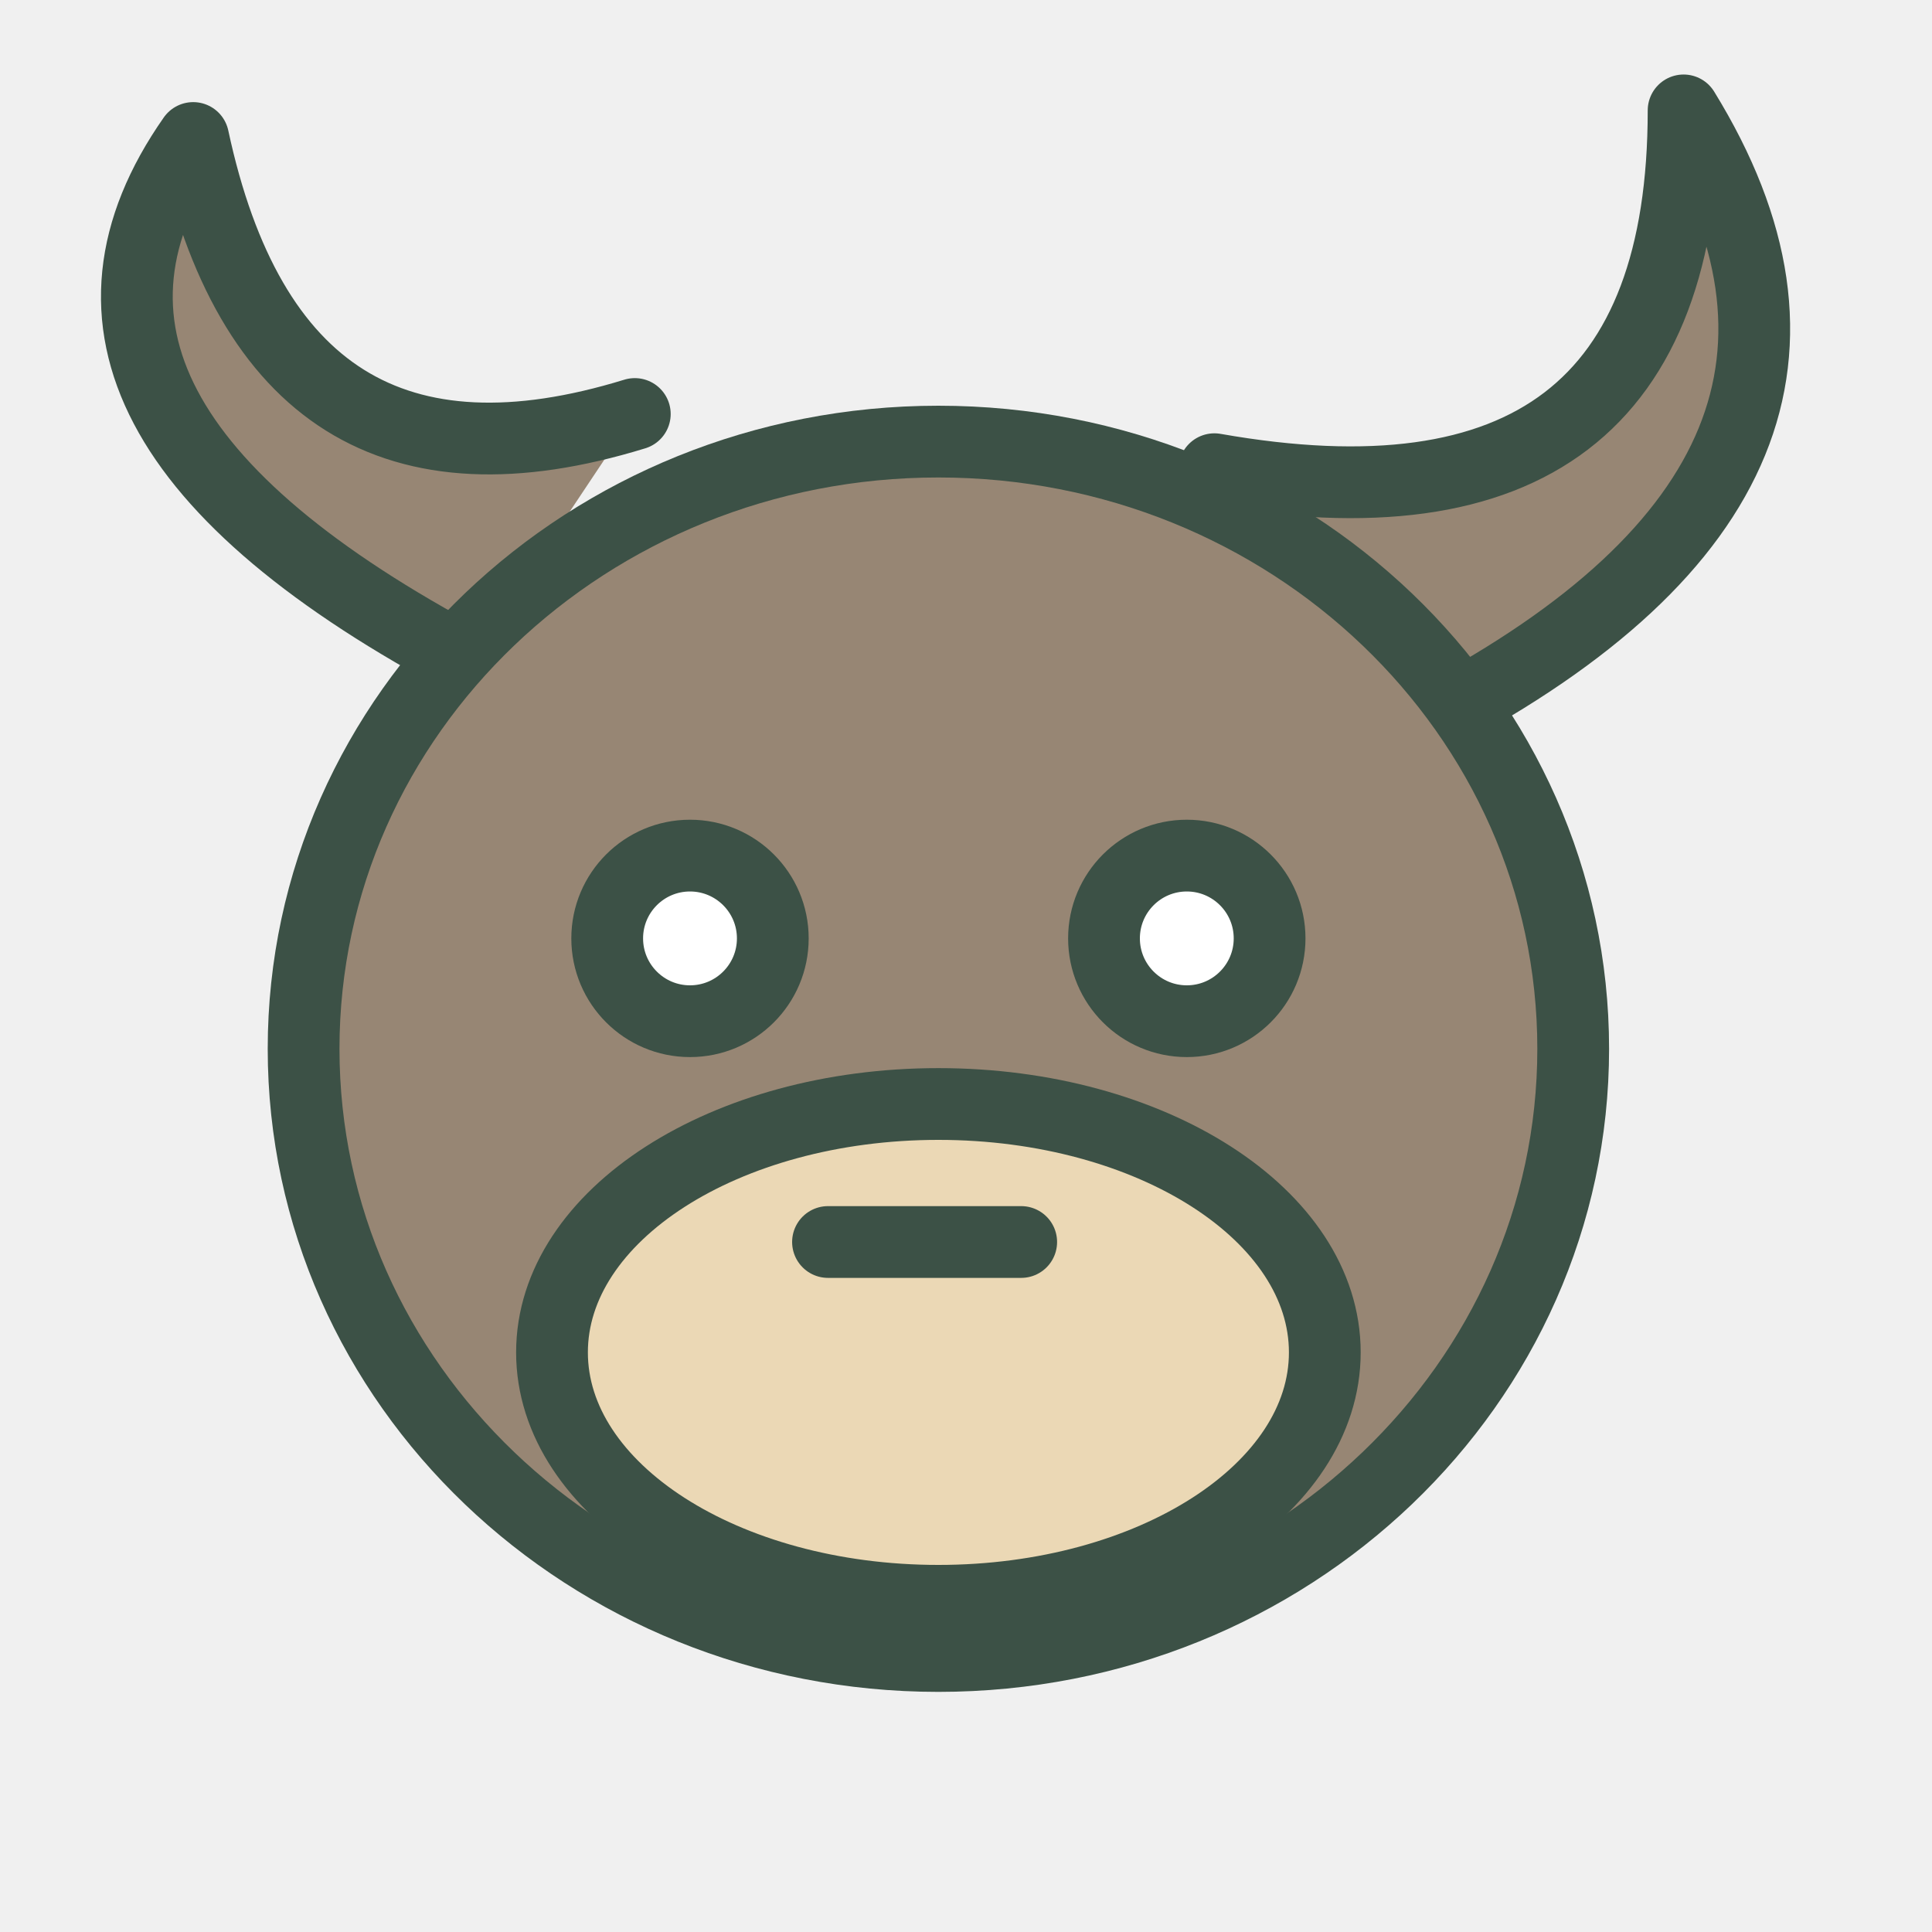
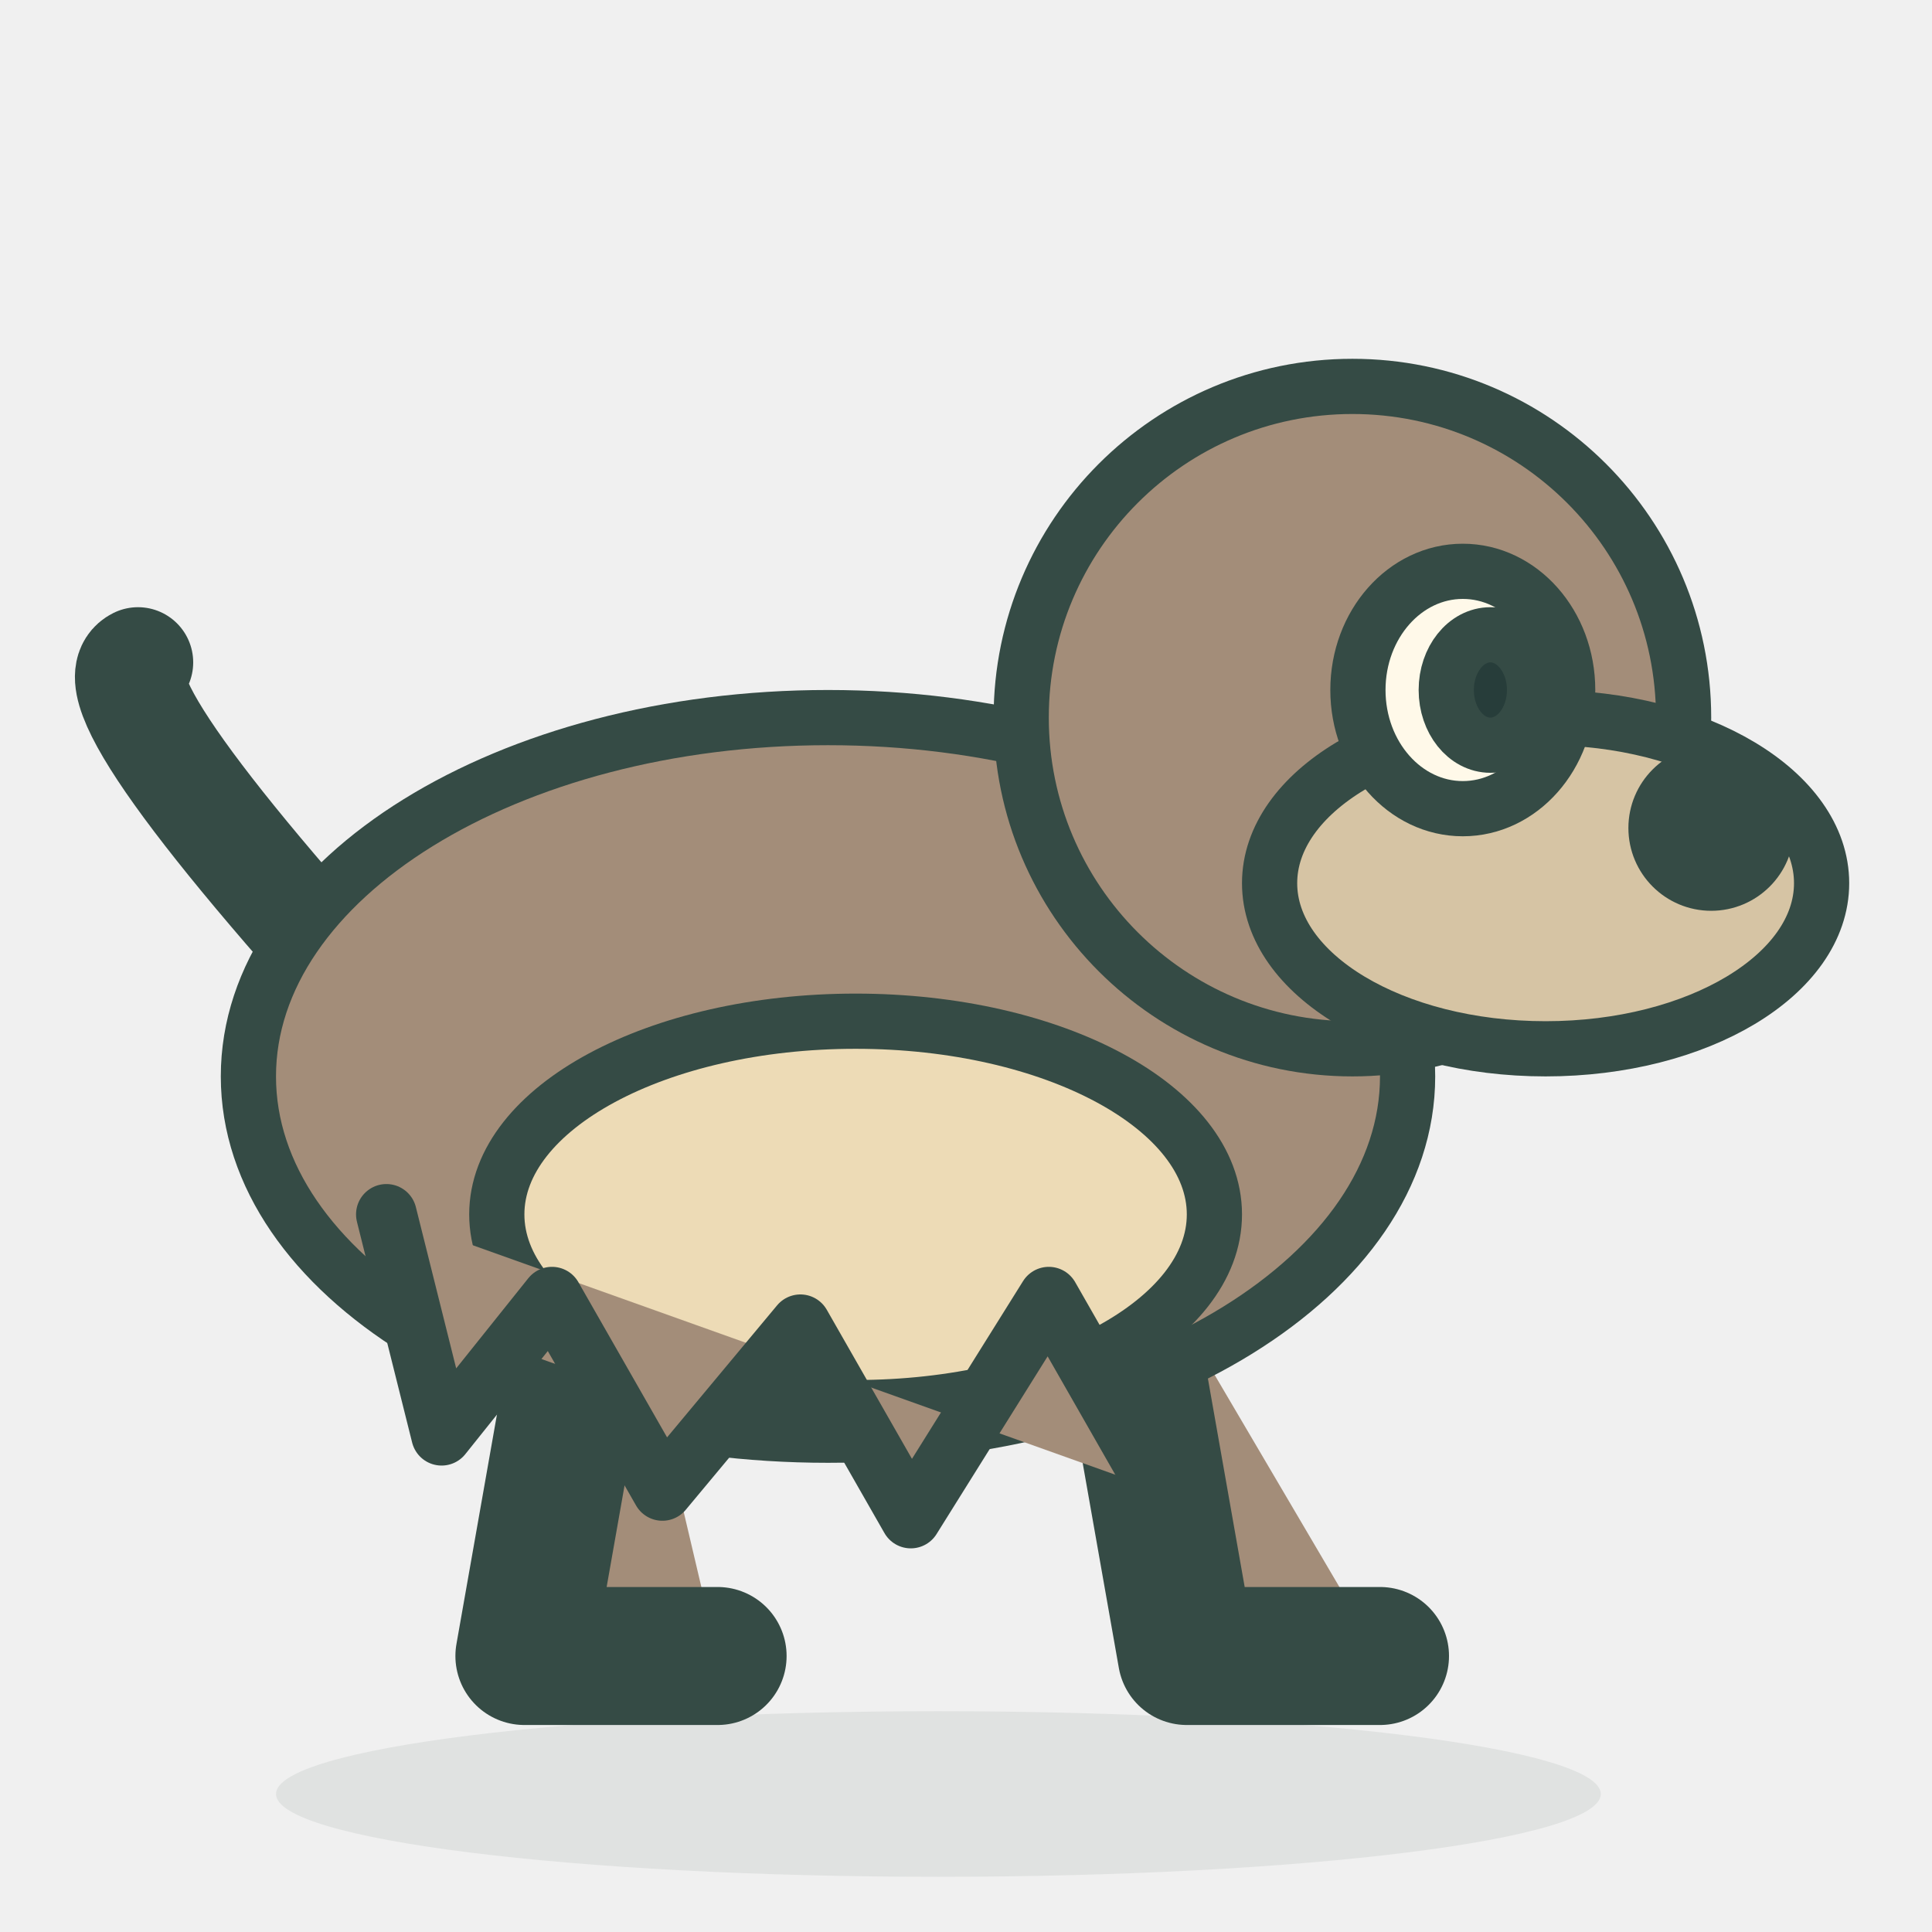
<svg xmlns="http://www.w3.org/2000/svg" viewBox="0 0 70 70">
-   <g stroke="#3c5146" stroke-width="2.6" stroke-linejoin="round" stroke-linecap="round" fill="none">
-     <path d="M17 24Q0 15 7 5Q10 19 23 15M44 17Q61 20 61 4Q69 17 52 26" fill="#978674" />
-     <ellipse cx="34" cy="38" rx="23" ry="22" fill="#978674" />
-     <ellipse cx="34" cy="49" rx="14" ry="9" fill="#ebd8b5" />
-     <circle cx="25" cy="34" r="3" fill="#fff" />
-     <circle cx="43" cy="34" r="3" fill="#fff" />
-     <path d="M30 45h7" />
-   </g>
+   <ellipse cx="34" cy="65" rx="24" ry="3" fill="#354b4515" />
+   <path d="M15 38Q3 25 5 24" fill="#a38d79" stroke="#354b45" stroke-width="4" stroke-linecap="round" stroke-linejoin="round" />
+   <path d="M22 43L19 60L26 60" fill="#a38d79" stroke="#354b45" stroke-width="5" stroke-linecap="round" stroke-linejoin="round" />
+   <path d="M40 43L43 60L50 60" fill="#a38d79" stroke="#354b45" stroke-width="5" stroke-linecap="round" stroke-linejoin="round" />
+   <ellipse cx="30" cy="39" rx="21" ry="13" fill="#a38d79" stroke="#354b45" stroke-width="2" />
+   <ellipse cx="31" cy="44" rx="13" ry="7" fill="#eddbb6" stroke="#354b45" stroke-width="2" />
+   <path d="M42 20Q31 2438 37L46 29" fill="#a38d79" stroke="#354b45" stroke-width="2.2" stroke-linecap="round" stroke-linejoin="round" />
+   <ellipse cx="49" cy="26" rx="12" ry="12" fill="#a38d79" stroke="#354b45" stroke-width="2" />
+   <ellipse cx="56" cy="32" rx="10" ry="6" fill="#d6c4a4" stroke="#354b45" stroke-width="2" />
+   <ellipse cx="53" cy="25" rx="3.8" ry="4.3" fill="#fff9e9" stroke="#354b45" stroke-width="2" />
+   <ellipse cx="54" cy="25" rx="1.6" ry="2" fill="#273d3a" stroke="#354b45" stroke-width="2" />
+   <ellipse cx="62" cy="30" rx="2" ry="2" fill="#354b45" stroke="#354b45" stroke-width="2" />
+   <path d="M43 17Q30 138 4M54 16Q65 360 4" fill="none" stroke="#8d785d" stroke-width="4" stroke-linecap="round" stroke-linejoin="round" />
+   <path d="M14 44l2 8 4-5 4 7 5-6 4 7 5-8 4 7" fill="#a38d79" stroke="#354b45" stroke-width="2.2" stroke-linecap="round" stroke-linejoin="round" />
</svg>
